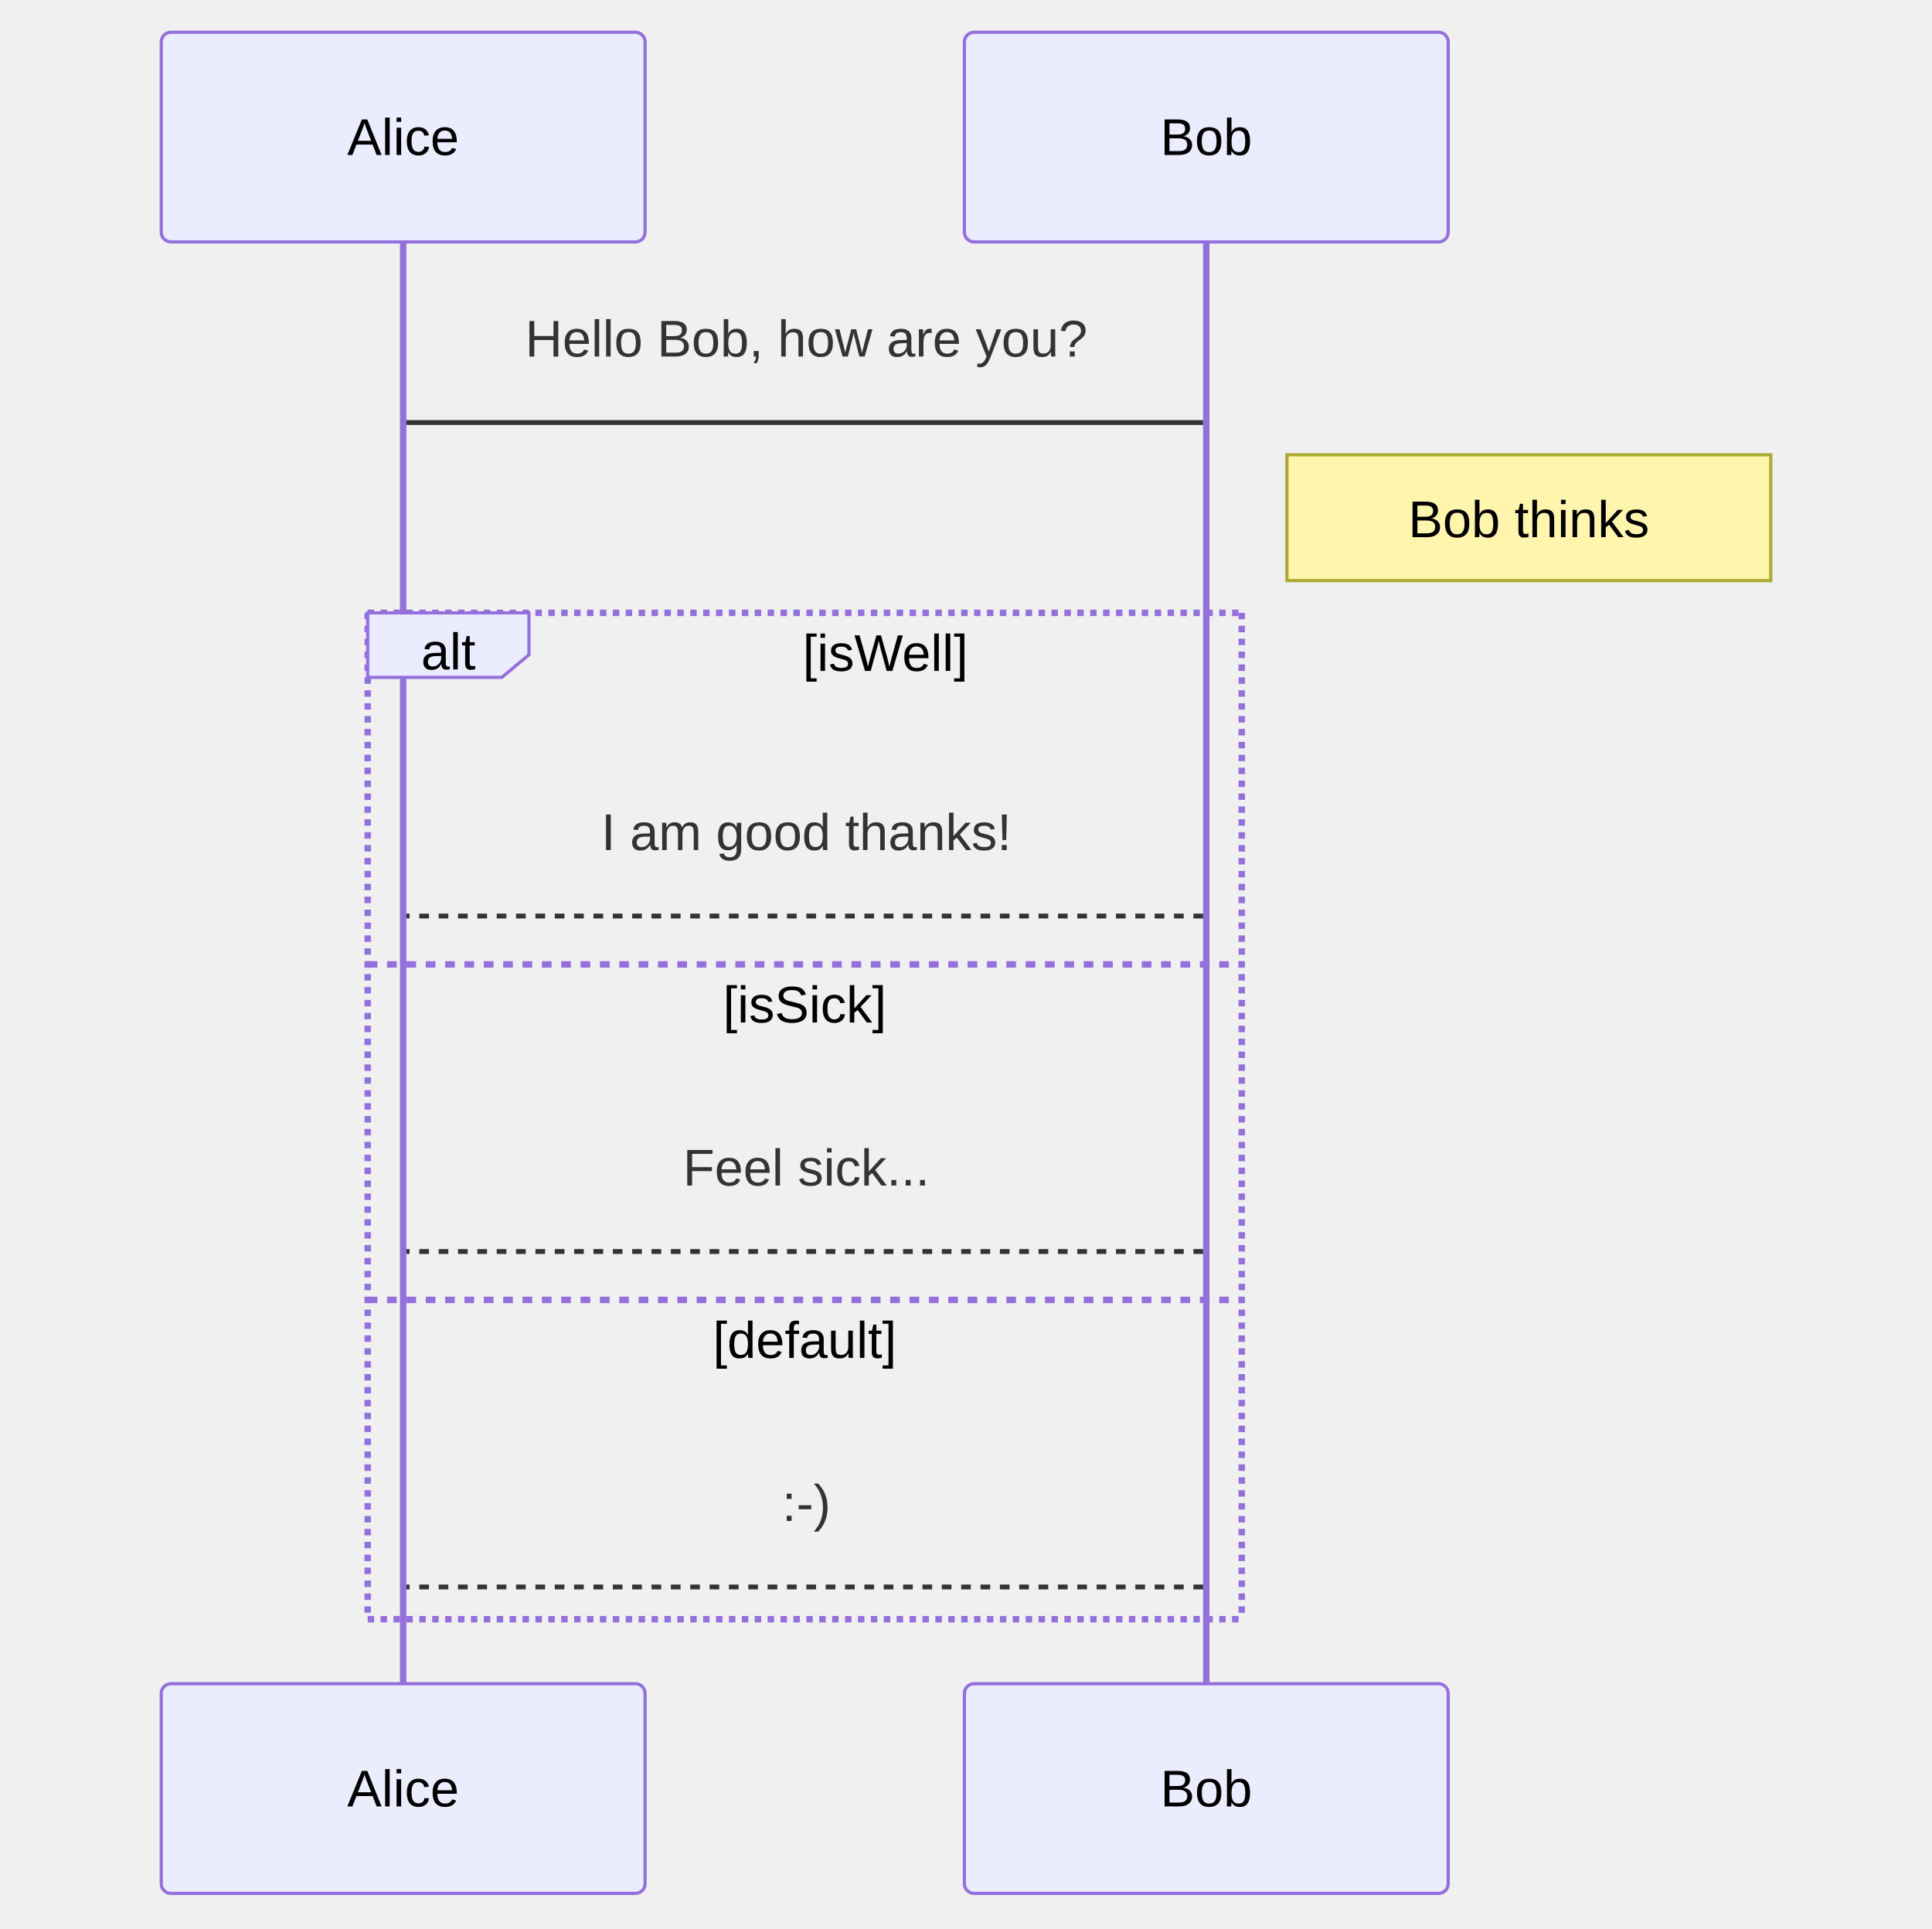
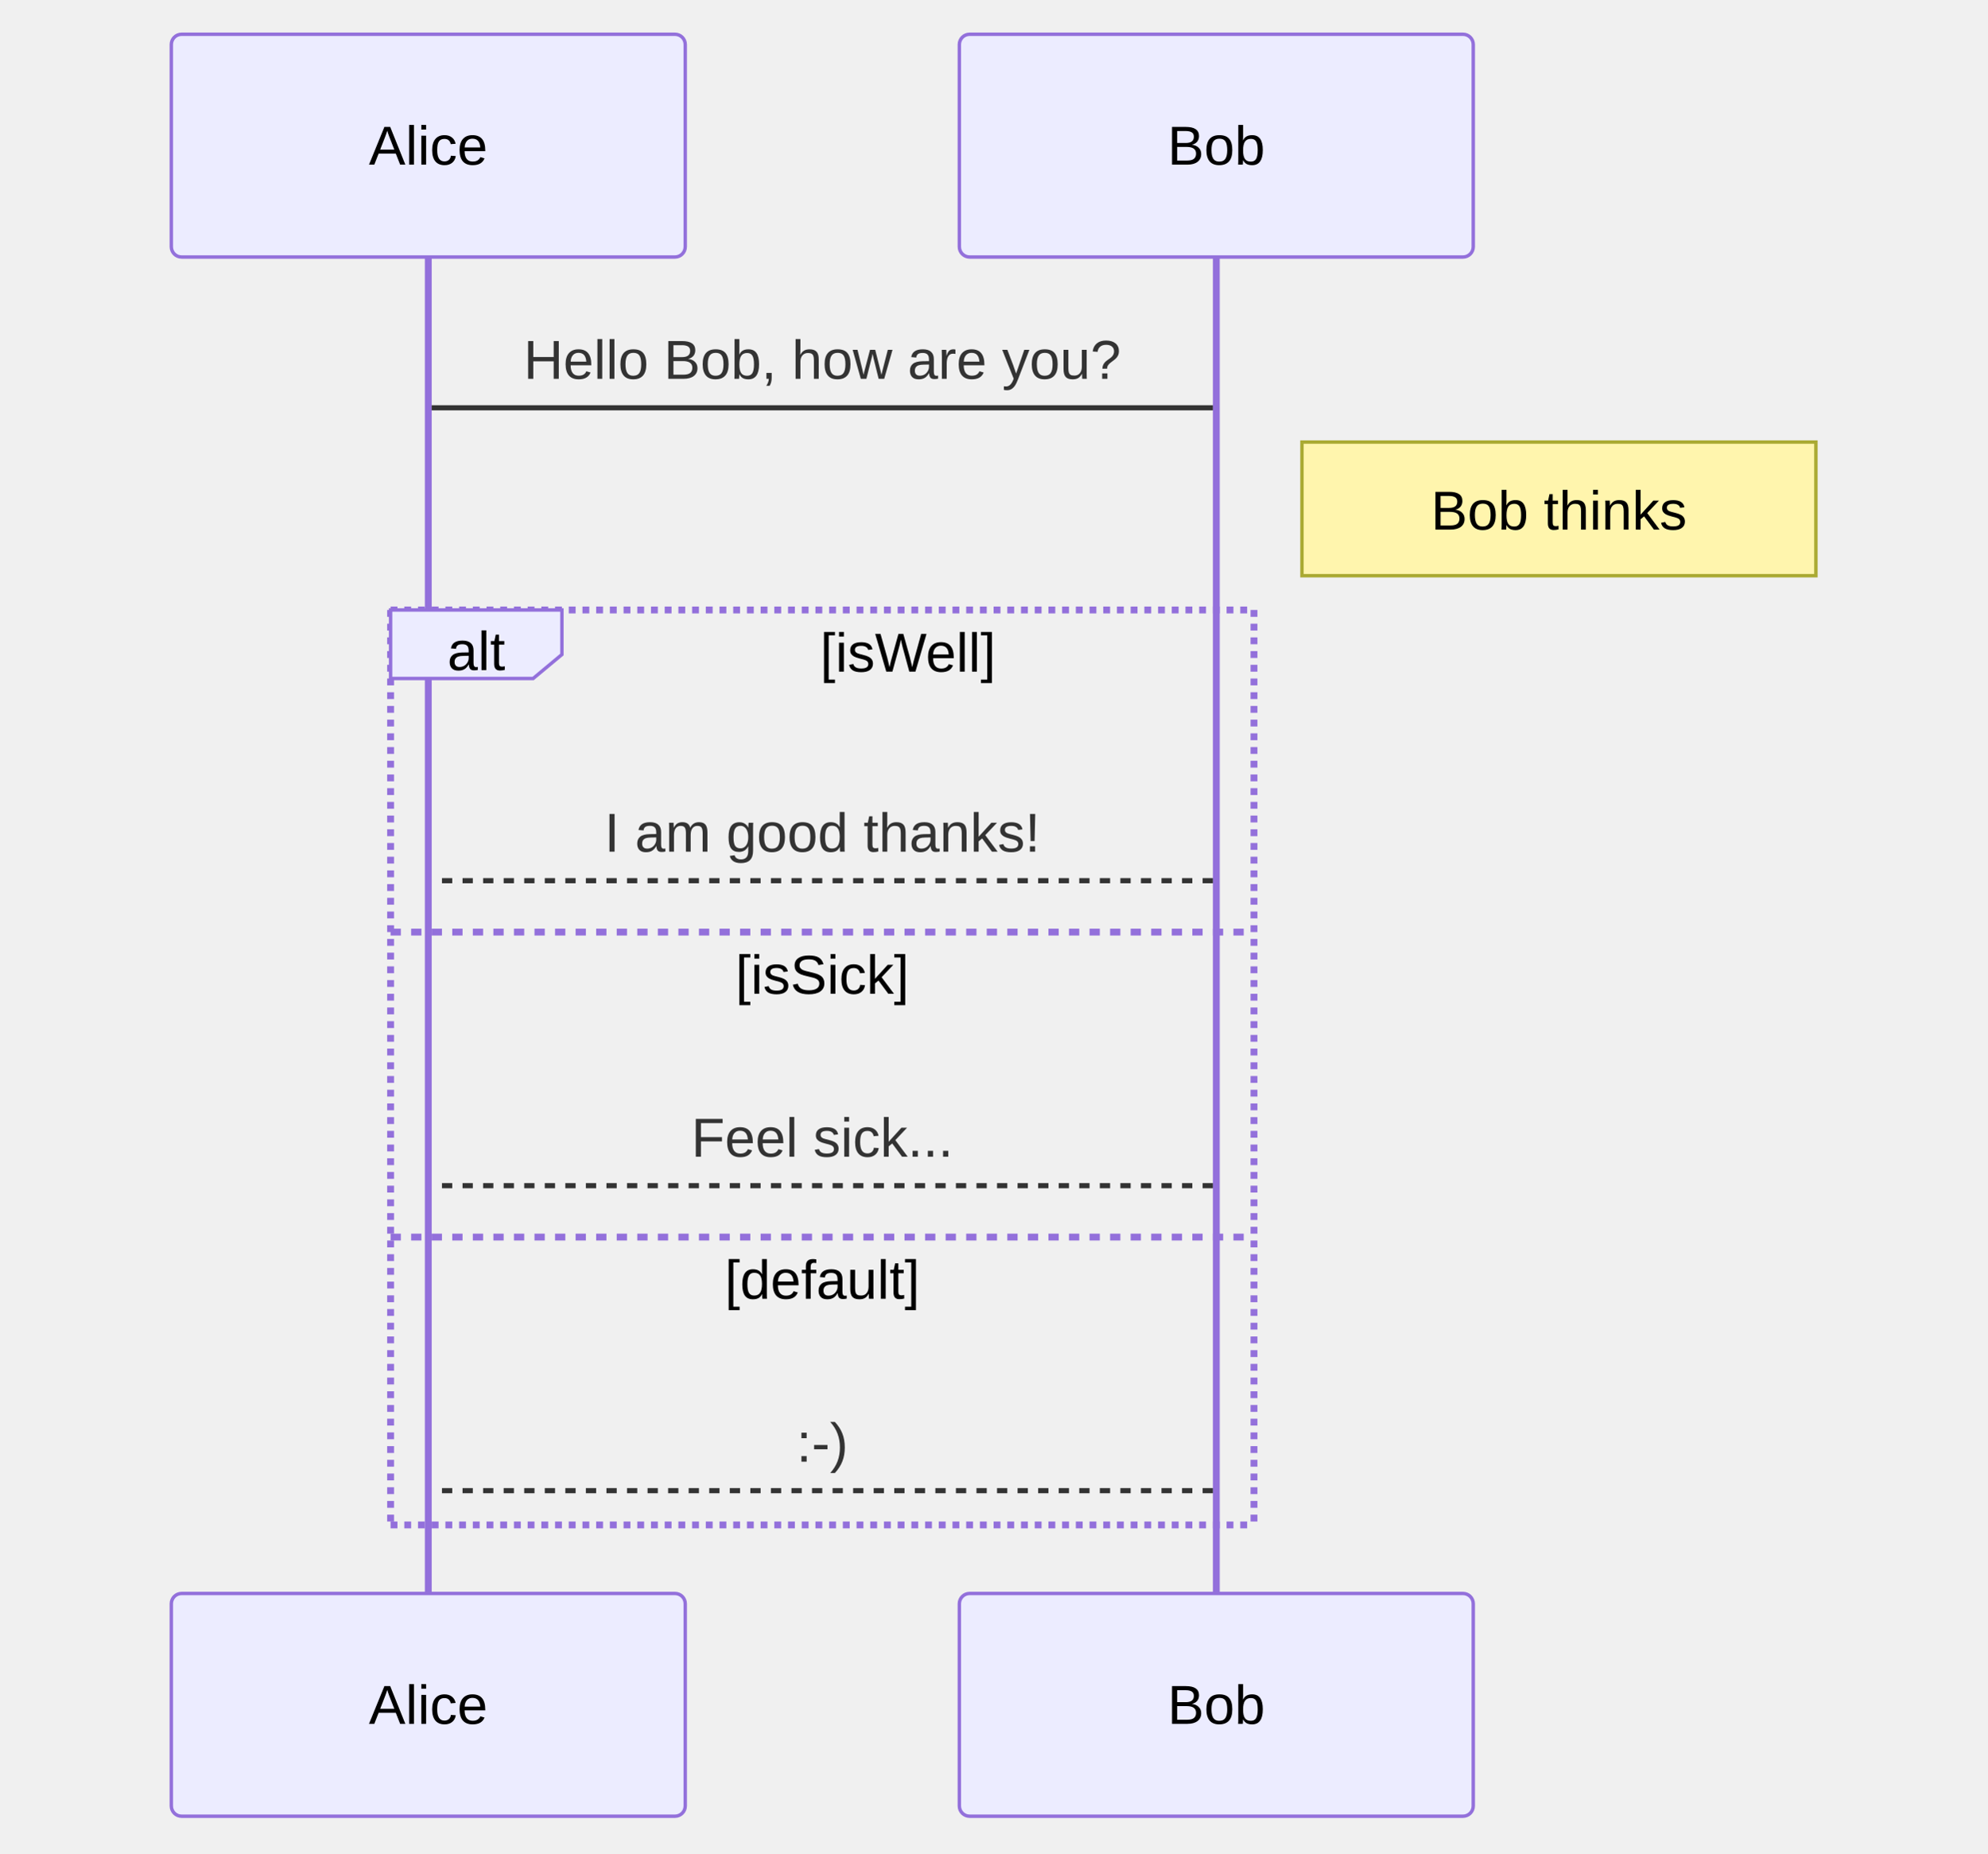
- <svg xmlns="http://www.w3.org/2000/svg" id="upstream_pkgtests_sequencediagram_spec_059" width="100%" style="max-width: 599px; background-color: white;" viewBox="-50 -10 599 598" role="graphics-document document" aria-roledescription="sequence">
+ <svg xmlns="http://www.w3.org/2000/svg" id="upstream_pkgtests_sequencediagram_spec_059" width="100%" style="max-width: 580px; background-color: white;" viewBox="-50 -10 580 541" role="graphics-document document" aria-roledescription="sequence">
  <g>
-     <rect x="249" y="512" fill="#eaeaea" stroke="#666" width="150" height="65" name="Bob" rx="3" ry="3" class="actor actor-bottom" />
-     <text x="324" y="544.5" dominant-baseline="central" alignment-baseline="central" class="actor actor-box" style="text-anchor: middle; font-size: 16px; font-weight: 400;">
-       <tspan x="324" dy="0">Bob</tspan>
+     <rect x="230" y="455" fill="#eaeaea" stroke="#666" width="150" height="65" name="Bob" rx="3" ry="3" class="actor actor-bottom" />
+     <text x="305" y="487.5" dominant-baseline="central" alignment-baseline="central" class="actor actor-box" style="text-anchor: middle; font-size: 16px; font-weight: 400;">
+       <tspan x="305" dy="0">Bob</tspan>
    </text>
  </g>
  <g>
-     <rect x="0" y="512" fill="#eaeaea" stroke="#666" width="150" height="65" name="Alice" rx="3" ry="3" class="actor actor-bottom" />
-     <text x="75" y="544.5" dominant-baseline="central" alignment-baseline="central" class="actor actor-box" style="text-anchor: middle; font-size: 16px; font-weight: 400;">
+     <rect x="0" y="455" fill="#eaeaea" stroke="#666" width="150" height="65" name="Alice" rx="3" ry="3" class="actor actor-bottom" />
+     <text x="75" y="487.5" dominant-baseline="central" alignment-baseline="central" class="actor actor-box" style="text-anchor: middle; font-size: 16px; font-weight: 400;">
      <tspan x="75" dy="0">Alice</tspan>
    </text>
  </g>
  <g>
-     <line id="actor1" x1="324" y1="65" x2="324" y2="512" class="actor-line 200" stroke-width="0.5px" stroke="#999" name="Bob" data-et="life-line" data-id="Bob" />
+     <line id="actor1" x1="305" y1="65" x2="305" y2="455" class="actor-line 200" stroke-width="0.5px" stroke="#999" name="Bob" data-et="life-line" data-id="Bob" />
    <g id="root-1" data-et="participant" data-type="participant" data-id="Bob">
-       <rect x="249" y="0" fill="#eaeaea" stroke="#666" width="150" height="65" name="Bob" rx="3" ry="3" class="actor actor-top" />
-       <text x="324" y="32.5" dominant-baseline="central" alignment-baseline="central" class="actor actor-box" style="text-anchor: middle; font-size: 16px; font-weight: 400;">
-         <tspan x="324" dy="0">Bob</tspan>
+       <rect x="230" y="0" fill="#eaeaea" stroke="#666" width="150" height="65" name="Bob" rx="3" ry="3" class="actor actor-top" />
+       <text x="305" y="32.5" dominant-baseline="central" alignment-baseline="central" class="actor actor-box" style="text-anchor: middle; font-size: 16px; font-weight: 400;">
+         <tspan x="305" dy="0">Bob</tspan>
      </text>
    </g>
  </g>
  <g>
-     <line id="actor0" x1="75" y1="65" x2="75" y2="512" class="actor-line 200" stroke-width="0.5px" stroke="#999" name="Alice" data-et="life-line" data-id="Alice" />
+     <line id="actor0" x1="75" y1="65" x2="75" y2="455" class="actor-line 200" stroke-width="0.5px" stroke="#999" name="Alice" data-et="life-line" data-id="Alice" />
    <g id="root-0" data-et="participant" data-type="participant" data-id="Alice">
      <rect x="0" y="0" fill="#eaeaea" stroke="#666" width="150" height="65" name="Alice" rx="3" ry="3" class="actor actor-top" />
      <text x="75" y="32.5" dominant-baseline="central" alignment-baseline="central" class="actor actor-box" style="text-anchor: middle; font-size: 16px; font-weight: 400;">
        <tspan x="75" dy="0">Alice</tspan>
      </text>
    </g>
  </g>
  <style>#upstream_pkgtests_sequencediagram_spec_059{font-family:"trebuchet ms",verdana,arial,sans-serif;font-size:16px;fill:#333;}@keyframes edge-animation-frame{from{stroke-dashoffset:0;}}@keyframes dash{to{stroke-dashoffset:0;}}#upstream_pkgtests_sequencediagram_spec_059 .edge-animation-slow{stroke-dasharray:9,5!important;stroke-dashoffset:900;animation:dash 50s linear infinite;stroke-linecap:round;}#upstream_pkgtests_sequencediagram_spec_059 .edge-animation-fast{stroke-dasharray:9,5!important;stroke-dashoffset:900;animation:dash 20s linear infinite;stroke-linecap:round;}#upstream_pkgtests_sequencediagram_spec_059 .error-icon{fill:#552222;}#upstream_pkgtests_sequencediagram_spec_059 .error-text{fill:#552222;stroke:#552222;}#upstream_pkgtests_sequencediagram_spec_059 .edge-thickness-normal{stroke-width:1px;}#upstream_pkgtests_sequencediagram_spec_059 .edge-thickness-thick{stroke-width:3.5px;}#upstream_pkgtests_sequencediagram_spec_059 .edge-pattern-solid{stroke-dasharray:0;}#upstream_pkgtests_sequencediagram_spec_059 .edge-thickness-invisible{stroke-width:0;fill:none;}#upstream_pkgtests_sequencediagram_spec_059 .edge-pattern-dashed{stroke-dasharray:3;}#upstream_pkgtests_sequencediagram_spec_059 .edge-pattern-dotted{stroke-dasharray:2;}#upstream_pkgtests_sequencediagram_spec_059 .marker{fill:#333333;stroke:#333333;}#upstream_pkgtests_sequencediagram_spec_059 .marker.cross{stroke:#333333;}#upstream_pkgtests_sequencediagram_spec_059 svg{font-family:"trebuchet ms",verdana,arial,sans-serif;font-size:16px;}#upstream_pkgtests_sequencediagram_spec_059 p{margin:0;}#upstream_pkgtests_sequencediagram_spec_059 .actor{stroke:#9370DB;fill:#ECECFF;stroke-width:1;}#upstream_pkgtests_sequencediagram_spec_059 rect.actor.outer-path[data-look="neo"]{filter:drop-shadow(1px 2px 2px rgba(185, 185, 185, 1));}#upstream_pkgtests_sequencediagram_spec_059 rect.note[data-look="neo"]{stroke:#aaaa33;fill:#fff5ad;filter:drop-shadow(1px 2px 2px rgba(185, 185, 185, 1));}#upstream_pkgtests_sequencediagram_spec_059 text.actor&gt;tspan{fill:black;stroke:none;}#upstream_pkgtests_sequencediagram_spec_059 .actor-line{stroke:#9370DB;}#upstream_pkgtests_sequencediagram_spec_059 .innerArc{stroke-width:1.5;stroke-dasharray:none;}#upstream_pkgtests_sequencediagram_spec_059 .messageLine0{stroke-width:1.5;stroke-dasharray:none;stroke:#333;}#upstream_pkgtests_sequencediagram_spec_059 .messageLine1{stroke-width:1.5;stroke-dasharray:2,2;stroke:#333;}#upstream_pkgtests_sequencediagram_spec_059 [id$="-arrowhead"] path{fill:#333;stroke:#333;}#upstream_pkgtests_sequencediagram_spec_059 .sequenceNumber{fill:white;}#upstream_pkgtests_sequencediagram_spec_059 [id$="-sequencenumber"]{fill:#333;}#upstream_pkgtests_sequencediagram_spec_059 [id$="-crosshead"] path{fill:#333;stroke:#333;}#upstream_pkgtests_sequencediagram_spec_059 .messageText{fill:#333;stroke:none;}#upstream_pkgtests_sequencediagram_spec_059 .labelBox{stroke:#9370DB;fill:#ECECFF;filter:none;}#upstream_pkgtests_sequencediagram_spec_059 .labelText,#upstream_pkgtests_sequencediagram_spec_059 .labelText&gt;tspan{fill:black;stroke:none;}#upstream_pkgtests_sequencediagram_spec_059 .loopText,#upstream_pkgtests_sequencediagram_spec_059 .loopText&gt;tspan{fill:black;stroke:none;}#upstream_pkgtests_sequencediagram_spec_059 .sectionTitle,#upstream_pkgtests_sequencediagram_spec_059 .sectionTitle&gt;tspan{fill:black;stroke:none;}#upstream_pkgtests_sequencediagram_spec_059 .loopLine{stroke-width:2px;stroke-dasharray:2,2;stroke:#9370DB;fill:#9370DB;}#upstream_pkgtests_sequencediagram_spec_059 .note{stroke:#aaaa33;fill:#fff5ad;}#upstream_pkgtests_sequencediagram_spec_059 .noteText,#upstream_pkgtests_sequencediagram_spec_059 .noteText&gt;tspan{fill:black;stroke:none;font-weight:normal;}#upstream_pkgtests_sequencediagram_spec_059 .activation0{fill:#f4f4f4;stroke:#666;}#upstream_pkgtests_sequencediagram_spec_059 .activation1{fill:#f4f4f4;stroke:#666;}#upstream_pkgtests_sequencediagram_spec_059 .activation2{fill:#f4f4f4;stroke:#666;}#upstream_pkgtests_sequencediagram_spec_059 .actorPopupMenu{position:absolute;}#upstream_pkgtests_sequencediagram_spec_059 .actorPopupMenuPanel{position:absolute;fill:#ECECFF;box-shadow:0px 8px 16px 0px rgba(0,0,0,0.2);filter:drop-shadow(3px 5px 2px rgb(0 0 0 / 0.4));}#upstream_pkgtests_sequencediagram_spec_059 .actor-man circle,#upstream_pkgtests_sequencediagram_spec_059 line{fill:#ECECFF;stroke-width:2px;}#upstream_pkgtests_sequencediagram_spec_059 g rect.rect{filter:drop-shadow(1px 2px 2px rgba(185, 185, 185, 1));stroke:#9370DB;}#upstream_pkgtests_sequencediagram_spec_059 .node .neo-node{stroke:#9370DB;}#upstream_pkgtests_sequencediagram_spec_059 [data-look="neo"].node rect,#upstream_pkgtests_sequencediagram_spec_059 [data-look="neo"].cluster rect,#upstream_pkgtests_sequencediagram_spec_059 [data-look="neo"].node polygon{stroke:#9370DB;filter:drop-shadow(1px 2px 2px rgba(185, 185, 185, 1));}#upstream_pkgtests_sequencediagram_spec_059 [data-look="neo"].swimlane.cluster rect{filter:none;}#upstream_pkgtests_sequencediagram_spec_059 [data-look="neo"].node path{stroke:#9370DB;stroke-width:1px;}#upstream_pkgtests_sequencediagram_spec_059 [data-look="neo"].node .outer-path{filter:drop-shadow(1px 2px 2px rgba(185, 185, 185, 1));}#upstream_pkgtests_sequencediagram_spec_059 [data-look="neo"].node .neo-line path{stroke:#9370DB;filter:none;}#upstream_pkgtests_sequencediagram_spec_059 [data-look="neo"].node circle{stroke:#9370DB;filter:drop-shadow(1px 2px 2px rgba(185, 185, 185, 1));}#upstream_pkgtests_sequencediagram_spec_059 [data-look="neo"].node circle .state-start{fill:#000000;}#upstream_pkgtests_sequencediagram_spec_059 [data-look="neo"].icon-shape .icon{fill:#9370DB;filter:drop-shadow(1px 2px 2px rgba(185, 185, 185, 1));}#upstream_pkgtests_sequencediagram_spec_059 [data-look="neo"].icon-shape .icon-neo path{stroke:#9370DB;filter:drop-shadow(1px 2px 2px rgba(185, 185, 185, 1));}#upstream_pkgtests_sequencediagram_spec_059 :root{--mermaid-font-family:"trebuchet ms",verdana,arial,sans-serif;}</style>
  <g />
  <defs>
    <symbol id="upstream_pkgtests_sequencediagram_spec_059-computer" width="24" height="24">
      <path transform="scale(.5)" d="M2 2v13h20v-13h-20zm18 11h-16v-9h16v9zm-10.228 6l.466-1h3.524l.467 1h-4.457zm14.228 3h-24l2-6h2.104l-1.33 4h18.45l-1.297-4h2.073l2 6zm-5-10h-14v-7h14v7z" />
    </symbol>
  </defs>
  <defs>
    <symbol id="upstream_pkgtests_sequencediagram_spec_059-database" fill-rule="evenodd" clip-rule="evenodd">
      <path transform="scale(.5)" d="M12.258.001l.256.004.255.005.253.008.251.01.249.012.247.015.246.016.242.019.241.02.239.023.236.024.233.027.231.028.229.031.225.032.223.034.22.036.217.038.214.04.211.041.208.043.205.045.201.046.198.048.194.05.191.051.187.053.183.054.18.056.175.057.172.059.168.06.163.061.16.063.155.064.15.066.074.033.073.033.071.034.07.034.069.035.068.035.067.035.066.035.064.036.064.036.062.036.06.036.06.037.058.037.058.037.055.038.055.038.053.038.052.038.051.039.05.039.048.039.047.039.045.04.044.04.043.04.041.04.04.041.039.041.037.041.036.041.034.041.033.042.032.042.03.042.029.042.027.042.026.043.024.043.023.043.021.043.02.043.018.044.017.043.015.044.013.044.012.044.011.045.009.044.007.045.006.045.004.045.002.045.001.045v17l-.001.045-.002.045-.004.045-.006.045-.007.045-.009.044-.011.045-.012.044-.013.044-.015.044-.017.043-.018.044-.02.043-.021.043-.023.043-.024.043-.026.043-.027.042-.029.042-.03.042-.032.042-.033.042-.034.041-.036.041-.037.041-.039.041-.04.041-.041.04-.043.04-.044.04-.045.04-.047.039-.048.039-.05.039-.051.039-.052.038-.053.038-.055.038-.055.038-.058.037-.058.037-.06.037-.06.036-.062.036-.064.036-.064.036-.066.035-.067.035-.068.035-.069.035-.07.034-.071.034-.073.033-.074.033-.15.066-.155.064-.16.063-.163.061-.168.06-.172.059-.175.057-.18.056-.183.054-.187.053-.191.051-.194.05-.198.048-.201.046-.205.045-.208.043-.211.041-.214.04-.217.038-.22.036-.223.034-.225.032-.229.031-.231.028-.233.027-.236.024-.239.023-.241.02-.242.019-.246.016-.247.015-.249.012-.251.01-.253.008-.255.005-.256.004-.258.001-.258-.001-.256-.004-.255-.005-.253-.008-.251-.01-.249-.012-.247-.015-.245-.016-.243-.019-.241-.02-.238-.023-.236-.024-.234-.027-.231-.028-.228-.031-.226-.032-.223-.034-.22-.036-.217-.038-.214-.04-.211-.041-.208-.043-.204-.045-.201-.046-.198-.048-.195-.05-.19-.051-.187-.053-.184-.054-.179-.056-.176-.057-.172-.059-.167-.06-.164-.061-.159-.063-.155-.064-.151-.066-.074-.033-.072-.033-.072-.034-.07-.034-.069-.035-.068-.035-.067-.035-.066-.035-.064-.036-.063-.036-.062-.036-.061-.036-.06-.037-.058-.037-.057-.037-.056-.038-.055-.038-.053-.038-.052-.038-.051-.039-.049-.039-.049-.039-.046-.039-.046-.04-.044-.04-.043-.04-.041-.04-.04-.041-.039-.041-.037-.041-.036-.041-.034-.041-.033-.042-.032-.042-.03-.042-.029-.042-.027-.042-.026-.043-.024-.043-.023-.043-.021-.043-.02-.043-.018-.044-.017-.043-.015-.044-.013-.044-.012-.044-.011-.045-.009-.044-.007-.045-.006-.045-.004-.045-.002-.045-.001-.045v-17l.001-.045.002-.045.004-.045.006-.045.007-.045.009-.044.011-.045.012-.044.013-.044.015-.044.017-.043.018-.044.02-.043.021-.043.023-.043.024-.043.026-.043.027-.042.029-.042.03-.042.032-.042.033-.042.034-.041.036-.041.037-.041.039-.041.04-.041.041-.04.043-.04.044-.04.046-.04.046-.039.049-.039.049-.039.051-.039.052-.038.053-.038.055-.038.056-.038.057-.037.058-.037.06-.037.061-.036.062-.036.063-.036.064-.036.066-.035.067-.035.068-.035.069-.035.07-.034.072-.034.072-.033.074-.033.151-.066.155-.064.159-.063.164-.061.167-.06.172-.059.176-.057.179-.056.184-.054.187-.053.19-.051.195-.05.198-.048.201-.046.204-.045.208-.043.211-.041.214-.04.217-.038.22-.036.223-.034.226-.032.228-.031.231-.028.234-.027.236-.024.238-.023.241-.02.243-.019.245-.016.247-.015.249-.012.251-.01.253-.008.255-.005.256-.004.258-.001.258.001zm-9.258 20.499v.01l.001.021.003.021.004.022.005.021.006.022.007.022.009.023.01.022.011.023.012.023.013.023.015.023.016.024.017.023.018.024.019.024.021.024.022.025.023.024.024.025.052.049.056.05.061.051.066.051.07.051.075.051.079.052.084.052.088.052.092.052.097.052.102.051.105.052.11.052.114.051.119.051.123.051.127.05.131.05.135.05.139.048.144.049.147.047.152.047.155.047.16.045.163.045.167.043.171.043.176.041.178.041.183.039.187.039.19.037.194.035.197.035.202.033.204.031.209.03.212.029.216.027.219.025.222.024.226.021.23.02.233.018.236.016.24.015.243.012.246.01.249.008.253.005.256.004.259.001.26-.001.257-.004.254-.005.25-.008.247-.011.244-.012.241-.014.237-.016.233-.018.231-.021.226-.021.224-.024.22-.026.216-.027.212-.028.21-.031.205-.031.202-.034.198-.034.194-.036.191-.037.187-.039.183-.04.179-.04.175-.042.172-.043.168-.044.163-.045.16-.046.155-.046.152-.047.148-.048.143-.049.139-.049.136-.05.131-.05.126-.05.123-.051.118-.052.114-.051.11-.052.106-.052.101-.052.096-.052.092-.052.088-.053.083-.051.079-.052.074-.052.07-.051.065-.051.06-.051.056-.05.051-.05.023-.024.023-.025.021-.024.02-.024.019-.024.018-.024.017-.024.015-.023.014-.024.013-.023.012-.023.01-.023.01-.022.008-.022.006-.022.006-.022.004-.022.004-.021.001-.021.001-.021v-4.127l-.077.055-.08.053-.083.054-.085.053-.087.052-.09.052-.093.051-.095.05-.097.05-.1.049-.102.049-.105.048-.106.047-.109.047-.111.046-.114.045-.115.045-.118.044-.12.043-.122.042-.124.042-.126.041-.128.04-.13.04-.132.038-.134.038-.135.037-.138.037-.139.035-.142.035-.143.034-.144.033-.147.032-.148.031-.15.03-.151.03-.153.029-.154.027-.156.027-.158.026-.159.025-.161.024-.162.023-.163.022-.165.021-.166.02-.167.019-.169.018-.169.017-.171.016-.173.015-.173.014-.175.013-.175.012-.177.011-.178.01-.179.008-.179.008-.181.006-.182.005-.182.004-.184.003-.184.002h-.37l-.184-.002-.184-.003-.182-.004-.182-.005-.181-.006-.179-.008-.179-.008-.178-.01-.176-.011-.176-.012-.175-.013-.173-.014-.172-.015-.171-.016-.17-.017-.169-.018-.167-.019-.166-.02-.165-.021-.163-.022-.162-.023-.161-.024-.159-.025-.157-.026-.156-.027-.155-.027-.153-.029-.151-.03-.15-.03-.148-.031-.146-.032-.145-.033-.143-.034-.141-.035-.14-.035-.137-.037-.136-.037-.134-.038-.132-.038-.13-.04-.128-.04-.126-.041-.124-.042-.122-.042-.12-.044-.117-.043-.116-.045-.113-.045-.112-.046-.109-.047-.106-.047-.105-.048-.102-.049-.1-.049-.097-.05-.095-.05-.093-.052-.09-.051-.087-.052-.085-.053-.083-.054-.08-.054-.077-.054v4.127zm0-5.654v.011l.001.021.003.021.004.021.005.022.006.022.007.022.009.022.01.022.011.023.012.023.013.023.015.024.016.023.017.024.018.024.019.024.021.024.022.024.023.025.024.024.052.05.056.05.061.05.066.051.07.051.075.052.079.051.084.052.088.052.092.052.097.052.102.052.105.052.11.051.114.051.119.052.123.05.127.051.131.05.135.049.139.049.144.048.147.048.152.047.155.046.16.045.163.045.167.044.171.042.176.042.178.04.183.04.187.038.19.037.194.036.197.034.202.033.204.032.209.03.212.028.216.027.219.025.222.024.226.022.23.02.233.018.236.016.24.014.243.012.246.01.249.008.253.006.256.003.259.001.26-.001.257-.003.254-.006.25-.008.247-.01.244-.012.241-.015.237-.016.233-.018.231-.02.226-.022.224-.024.22-.025.216-.027.212-.029.21-.03.205-.032.202-.033.198-.035.194-.036.191-.037.187-.039.183-.039.179-.041.175-.042.172-.043.168-.044.163-.045.16-.045.155-.047.152-.047.148-.048.143-.048.139-.05.136-.049.131-.05.126-.051.123-.051.118-.051.114-.052.11-.052.106-.052.101-.052.096-.052.092-.052.088-.052.083-.052.079-.052.074-.051.07-.052.065-.051.06-.05.056-.051.051-.049.023-.025.023-.024.021-.025.02-.024.019-.024.018-.024.017-.024.015-.023.014-.023.013-.024.012-.022.01-.023.01-.023.008-.022.006-.022.006-.022.004-.021.004-.022.001-.021.001-.021v-4.139l-.077.054-.08.054-.083.054-.085.052-.087.053-.09.051-.093.051-.095.051-.097.05-.1.049-.102.049-.105.048-.106.047-.109.047-.111.046-.114.045-.115.044-.118.044-.12.044-.122.042-.124.042-.126.041-.128.04-.13.039-.132.039-.134.038-.135.037-.138.036-.139.036-.142.035-.143.033-.144.033-.147.033-.148.031-.15.03-.151.03-.153.028-.154.028-.156.027-.158.026-.159.025-.161.024-.162.023-.163.022-.165.021-.166.02-.167.019-.169.018-.169.017-.171.016-.173.015-.173.014-.175.013-.175.012-.177.011-.178.009-.179.009-.179.007-.181.007-.182.005-.182.004-.184.003-.184.002h-.37l-.184-.002-.184-.003-.182-.004-.182-.005-.181-.007-.179-.007-.179-.009-.178-.009-.176-.011-.176-.012-.175-.013-.173-.014-.172-.015-.171-.016-.17-.017-.169-.018-.167-.019-.166-.02-.165-.021-.163-.022-.162-.023-.161-.024-.159-.025-.157-.026-.156-.027-.155-.028-.153-.028-.151-.03-.15-.03-.148-.031-.146-.033-.145-.033-.143-.033-.141-.035-.14-.036-.137-.036-.136-.037-.134-.038-.132-.039-.13-.039-.128-.04-.126-.041-.124-.042-.122-.043-.12-.043-.117-.044-.116-.044-.113-.046-.112-.046-.109-.046-.106-.047-.105-.048-.102-.049-.1-.049-.097-.05-.095-.051-.093-.051-.09-.051-.087-.053-.085-.052-.083-.054-.08-.054-.077-.054v4.139zm0-5.666v.011l.001.02.003.022.004.021.005.022.006.021.007.022.009.023.01.022.011.023.012.023.013.023.015.023.016.024.017.024.018.023.019.024.021.025.022.024.023.024.024.025.052.05.056.05.061.05.066.051.07.051.075.052.079.051.084.052.088.052.092.052.097.052.102.052.105.051.11.052.114.051.119.051.123.051.127.05.131.05.135.05.139.049.144.048.147.048.152.047.155.046.16.045.163.045.167.043.171.043.176.042.178.04.183.04.187.038.19.037.194.036.197.034.202.033.204.032.209.03.212.028.216.027.219.025.222.024.226.021.23.02.233.018.236.017.24.014.243.012.246.01.249.008.253.006.256.003.259.001.26-.001.257-.003.254-.006.25-.008.247-.01.244-.013.241-.014.237-.016.233-.018.231-.02.226-.022.224-.024.22-.025.216-.027.212-.029.21-.03.205-.032.202-.033.198-.035.194-.036.191-.037.187-.039.183-.039.179-.041.175-.042.172-.043.168-.044.163-.045.16-.045.155-.047.152-.047.148-.048.143-.049.139-.049.136-.049.131-.051.126-.05.123-.051.118-.052.114-.051.11-.052.106-.052.101-.052.096-.052.092-.052.088-.052.083-.052.079-.052.074-.052.07-.051.065-.051.06-.051.056-.05.051-.049.023-.025.023-.025.021-.024.02-.024.019-.024.018-.024.017-.024.015-.023.014-.024.013-.023.012-.023.01-.022.01-.023.008-.022.006-.022.006-.022.004-.022.004-.021.001-.021.001-.021v-4.153l-.077.054-.08.054-.083.053-.085.053-.087.053-.09.051-.093.051-.095.051-.097.05-.1.049-.102.048-.105.048-.106.048-.109.046-.111.046-.114.046-.115.044-.118.044-.12.043-.122.043-.124.042-.126.041-.128.04-.13.039-.132.039-.134.038-.135.037-.138.036-.139.036-.142.034-.143.034-.144.033-.147.032-.148.032-.15.03-.151.03-.153.028-.154.028-.156.027-.158.026-.159.024-.161.024-.162.023-.163.023-.165.021-.166.02-.167.019-.169.018-.169.017-.171.016-.173.015-.173.014-.175.013-.175.012-.177.01-.178.01-.179.009-.179.007-.181.006-.182.006-.182.004-.184.003-.184.001-.185.001-.185-.001-.184-.001-.184-.003-.182-.004-.182-.006-.181-.006-.179-.007-.179-.009-.178-.01-.176-.01-.176-.012-.175-.013-.173-.014-.172-.015-.171-.016-.17-.017-.169-.018-.167-.019-.166-.02-.165-.021-.163-.023-.162-.023-.161-.024-.159-.024-.157-.026-.156-.027-.155-.028-.153-.028-.151-.03-.15-.03-.148-.032-.146-.032-.145-.033-.143-.034-.141-.034-.14-.036-.137-.036-.136-.037-.134-.038-.132-.039-.13-.039-.128-.041-.126-.041-.124-.041-.122-.043-.12-.043-.117-.044-.116-.044-.113-.046-.112-.046-.109-.046-.106-.048-.105-.048-.102-.048-.1-.05-.097-.049-.095-.051-.093-.051-.09-.052-.087-.052-.085-.053-.083-.053-.08-.054-.077-.054v4.153zm8.74-8.179l-.257.004-.254.005-.25.008-.247.011-.244.012-.241.014-.237.016-.233.018-.231.021-.226.022-.224.023-.22.026-.216.027-.212.028-.21.031-.205.032-.202.033-.198.034-.194.036-.191.038-.187.038-.183.04-.179.041-.175.042-.172.043-.168.043-.163.045-.16.046-.155.046-.152.048-.148.048-.143.048-.139.049-.136.05-.131.05-.126.051-.123.051-.118.051-.114.052-.11.052-.106.052-.101.052-.096.052-.092.052-.088.052-.083.052-.079.052-.074.051-.07.052-.065.051-.06.05-.056.05-.051.05-.023.025-.023.024-.021.024-.02.025-.019.024-.018.024-.017.023-.015.024-.014.023-.013.023-.012.023-.01.023-.01.022-.008.022-.006.023-.006.021-.004.022-.004.021-.001.021-.001.021.001.021.001.021.004.021.004.022.006.021.006.023.008.022.01.022.01.023.012.023.013.023.014.023.015.024.017.023.018.024.019.024.02.025.021.024.023.024.023.025.051.05.056.05.06.05.065.051.07.052.074.051.079.052.083.052.088.052.092.052.096.052.101.052.106.052.11.052.114.052.118.051.123.051.126.051.131.05.136.05.139.049.143.048.148.048.152.048.155.046.16.046.163.045.168.043.172.043.175.042.179.041.183.04.187.038.191.038.194.036.198.034.202.033.205.032.21.031.212.028.216.027.22.026.224.023.226.022.231.021.233.018.237.016.241.014.244.012.247.011.25.008.254.005.257.004.26.001.26-.001.257-.004.254-.005.25-.008.247-.011.244-.012.241-.014.237-.016.233-.018.231-.021.226-.022.224-.023.22-.026.216-.027.212-.028.21-.031.205-.032.202-.033.198-.034.194-.036.191-.038.187-.038.183-.04.179-.041.175-.042.172-.043.168-.043.163-.045.16-.046.155-.046.152-.048.148-.048.143-.048.139-.049.136-.05.131-.05.126-.051.123-.051.118-.051.114-.052.11-.052.106-.052.101-.052.096-.052.092-.052.088-.052.083-.052.079-.052.074-.051.07-.052.065-.051.06-.05.056-.05.051-.05.023-.025.023-.024.021-.024.02-.025.019-.024.018-.024.017-.023.015-.024.014-.023.013-.023.012-.023.01-.023.01-.022.008-.022.006-.023.006-.021.004-.022.004-.021.001-.021.001-.021-.001-.021-.001-.021-.004-.021-.004-.022-.006-.021-.006-.023-.008-.022-.01-.022-.01-.023-.012-.023-.013-.023-.014-.023-.015-.024-.017-.023-.018-.024-.019-.024-.02-.025-.021-.024-.023-.024-.023-.025-.051-.05-.056-.05-.06-.05-.065-.051-.07-.052-.074-.051-.079-.052-.083-.052-.088-.052-.092-.052-.096-.052-.101-.052-.106-.052-.11-.052-.114-.052-.118-.051-.123-.051-.126-.051-.131-.05-.136-.05-.139-.049-.143-.048-.148-.048-.152-.048-.155-.046-.16-.046-.163-.045-.168-.043-.172-.043-.175-.042-.179-.041-.183-.04-.187-.038-.191-.038-.194-.036-.198-.034-.202-.033-.205-.032-.21-.031-.212-.028-.216-.027-.22-.026-.224-.023-.226-.022-.231-.021-.233-.018-.237-.016-.241-.014-.244-.012-.247-.011-.25-.008-.254-.005-.257-.004-.26-.001-.26.001z" />
    </symbol>
  </defs>
  <defs>
    <symbol id="upstream_pkgtests_sequencediagram_spec_059-clock" width="24" height="24">
      <path transform="scale(.5)" d="M12 2c5.514 0 10 4.486 10 10s-4.486 10-10 10-10-4.486-10-10 4.486-10 10-10zm0-2c-6.627 0-12 5.373-12 12s5.373 12 12 12 12-5.373 12-12-5.373-12-12-12zm5.848 12.459c.202.038.202.333.001.372-1.907.361-6.045 1.111-6.547 1.111-.719 0-1.301-.582-1.301-1.301 0-.512.77-5.447 1.125-7.445.034-.192.312-.181.343.014l.985 6.238 5.394 1.011z" />
    </symbol>
  </defs>
  <defs>
    <marker id="upstream_pkgtests_sequencediagram_spec_059-arrowhead" refX="7.9" refY="5" markerUnits="userSpaceOnUse" markerWidth="12" markerHeight="12" orient="auto-start-reverse">
      <path d="M -1 0 L 10 5 L 0 10 z" />
    </marker>
  </defs>
  <defs>
    <marker id="upstream_pkgtests_sequencediagram_spec_059-crosshead" markerWidth="15" markerHeight="8" orient="auto" refX="4" refY="4.5">
      <path fill="none" stroke="#000000" stroke-width="1pt" d="M 1,2 L 6,7 M 6,2 L 1,7" style="stroke-dasharray: 0, 0;" />
    </marker>
  </defs>
  <defs>
    <marker id="upstream_pkgtests_sequencediagram_spec_059-filled-head" refX="15.5" refY="7" markerWidth="20" markerHeight="28" orient="auto">
      <path d="M 18,7 L9,13 L14,7 L9,1 Z" />
    </marker>
  </defs>
  <defs>
    <marker id="upstream_pkgtests_sequencediagram_spec_059-sequencenumber" refX="15" refY="15" markerWidth="60" markerHeight="40" orient="auto">
      <circle cx="15" cy="15" r="6" />
    </marker>
  </defs>
  <defs>
    <marker id="upstream_pkgtests_sequencediagram_spec_059-solidTopArrowHead" refX="7.9" refY="7.25" markerUnits="userSpaceOnUse" markerWidth="12" markerHeight="12" orient="auto-start-reverse">
      <path d="M 0 0 L 10 8 L 0 8 z" />
    </marker>
  </defs>
  <defs>
    <marker id="upstream_pkgtests_sequencediagram_spec_059-solidBottomArrowHead" refX="7.9" refY="0.75" markerUnits="userSpaceOnUse" markerWidth="12" markerHeight="12" orient="auto-start-reverse">
      <path d="M 0 0 L 10 0 L 0 8 z" />
    </marker>
  </defs>
  <defs>
    <marker id="upstream_pkgtests_sequencediagram_spec_059-stickTopArrowHead" refX="7.5" refY="7" markerUnits="userSpaceOnUse" markerWidth="12" markerHeight="12" orient="auto-start-reverse">
      <path d="M 0 0 L 7 7" stroke="black" stroke-width="1.5" fill="none" />
    </marker>
  </defs>
  <defs>
    <marker id="upstream_pkgtests_sequencediagram_spec_059-stickBottomArrowHead" refX="7.5" refY="0" markerUnits="userSpaceOnUse" markerWidth="12" markerHeight="12" orient="auto-start-reverse">
      <path d="M 0 7 L 7 0" stroke="black" stroke-width="1.5" fill="none" />
    </marker>
  </defs>
  <g data-et="note" data-id="i1">
-     <rect x="349" y="131" fill="#EDF2AE" stroke="#666" width="150" height="39" class="note" />
-     <text x="424" y="136" text-anchor="middle" dominant-baseline="middle" alignment-baseline="middle" class="noteText" dy="1em" style="font-size: 16px; font-weight: 400;">
-       <tspan x="424">Bob thinks</tspan>
+     <rect x="330" y="119" fill="#EDF2AE" stroke="#666" width="150" height="39" class="note" />
+     <text x="405" y="124" text-anchor="middle" dominant-baseline="middle" alignment-baseline="middle" class="noteText" dy="1em" style="font-size: 16px; font-weight: 400;">
+       <tspan x="405">Bob thinks</tspan>
    </text>
  </g>
  <g data-et="control-structure" data-id="i8">
-     <line x1="64" y1="180" x2="335" y2="180" class="loopLine" />
-     <line x1="335" y1="180" x2="335" y2="492" class="loopLine" />
-     <line x1="64" y1="492" x2="335" y2="492" class="loopLine" />
-     <line x1="64" y1="180" x2="64" y2="492" class="loopLine" />
-     <line x1="64" y1="289" x2="335" y2="289" class="loopLine" style="stroke-dasharray: 3, 3;" />
-     <line x1="64" y1="393" x2="335" y2="393" class="loopLine" style="stroke-dasharray: 3, 3;" />
-     <polygon points="64,180 114,180 114,193 105.6,200 64,200" class="labelBox" />
-     <text x="89" y="193" text-anchor="middle" dominant-baseline="middle" alignment-baseline="middle" class="labelText" style="font-size: 16px; font-weight: 400;">alt</text>
-     <text x="224.5" y="198" text-anchor="middle" class="loopText" style="font-size: 16px; font-weight: 400;">
-       <tspan x="224.5">[isWell]</tspan>
+     <line x1="64" y1="168" x2="316" y2="168" class="loopLine" />
+     <line x1="316" y1="168" x2="316" y2="435" class="loopLine" />
+     <line x1="64" y1="435" x2="316" y2="435" class="loopLine" />
+     <line x1="64" y1="168" x2="64" y2="435" class="loopLine" />
+     <line x1="64" y1="262" x2="316" y2="262" class="loopLine" style="stroke-dasharray: 3, 3;" />
+     <line x1="64" y1="351" x2="316" y2="351" class="loopLine" style="stroke-dasharray: 3, 3;" />
+     <polygon points="64,168 114,168 114,181 105.6,188 64,188" class="labelBox" />
+     <text x="89" y="181" text-anchor="middle" dominant-baseline="middle" alignment-baseline="middle" class="labelText" style="font-size: 16px; font-weight: 400;">alt</text>
+     <text x="215" y="186" text-anchor="middle" class="loopText" style="font-size: 16px; font-weight: 400;">
+       <tspan x="215">[isWell]</tspan>
    </text>
-     <text x="199.5" y="307" text-anchor="middle" class="sectionTitle" style="font-size: 16px; font-weight: 400;">[isSick]</text>
-     <text x="199.5" y="411" text-anchor="middle" class="sectionTitle" style="font-size: 16px; font-weight: 400;">[default]</text>
+     <text x="190" y="280" text-anchor="middle" class="sectionTitle" style="font-size: 16px; font-weight: 400;">[isSick]</text>
+     <text x="190" y="369" text-anchor="middle" class="sectionTitle" style="font-size: 16px; font-weight: 400;">[default]</text>
  </g>
-   <text x="200" y="80" text-anchor="middle" dominant-baseline="middle" alignment-baseline="middle" class="messageText" dy="1em" style="font-size: 16px; font-weight: 400;">Hello Bob, how are you?</text>
-   <line x1="76" y1="121" x2="323" y2="121" class="messageLine0" data-et="message" data-id="i0" data-from="Alice" data-to="Bob" stroke-width="2" stroke="none" style="fill: none;" />
-   <text x="200" y="233" text-anchor="middle" dominant-baseline="middle" alignment-baseline="middle" class="messageText" dy="1em" style="font-size: 16px; font-weight: 400;">I am good thanks!</text>
-   <line x1="323" y1="274" x2="76" y2="274" class="messageLine1" data-et="message" data-id="i3" data-from="Bob" data-to="Alice" stroke-width="2" stroke="none" style="stroke-dasharray: 3, 3; fill: none;" />
-   <text x="200" y="337" text-anchor="middle" dominant-baseline="middle" alignment-baseline="middle" class="messageText" dy="1em" style="font-size: 16px; font-weight: 400;">Feel sick...</text>
-   <line x1="323" y1="378" x2="76" y2="378" class="messageLine1" data-et="message" data-id="i5" data-from="Bob" data-to="Alice" stroke-width="2" stroke="none" style="stroke-dasharray: 3, 3; fill: none;" />
-   <text x="200" y="441" text-anchor="middle" dominant-baseline="middle" alignment-baseline="middle" class="messageText" dy="1em" style="font-size: 16px; font-weight: 400;">:-)</text>
-   <line x1="323" y1="482" x2="76" y2="482" class="messageLine1" data-et="message" data-id="i7" data-from="Bob" data-to="Alice" stroke-width="2" stroke="none" style="stroke-dasharray: 3, 3; fill: none;" />
+   <text x="190" y="80" text-anchor="middle" dominant-baseline="middle" alignment-baseline="middle" class="messageText" dy="1em" style="font-size: 16px; font-weight: 400;">Hello Bob, how are you?</text>
+   <line x1="76" y1="109" x2="304" y2="109" class="messageLine0" data-et="message" data-id="i0" data-from="Alice" data-to="Bob" stroke-width="2" stroke="none" style="fill: none;" />
+   <text x="190" y="218" text-anchor="middle" dominant-baseline="middle" alignment-baseline="middle" class="messageText" dy="1em" style="font-size: 16px; font-weight: 400;">I am good thanks!</text>
+   <line x1="304" y1="247" x2="76" y2="247" class="messageLine1" data-et="message" data-id="i3" data-from="Bob" data-to="Alice" stroke-width="2" stroke="none" style="stroke-dasharray: 3, 3; fill: none;" />
+   <text x="190" y="307" text-anchor="middle" dominant-baseline="middle" alignment-baseline="middle" class="messageText" dy="1em" style="font-size: 16px; font-weight: 400;">Feel sick...</text>
+   <line x1="304" y1="336" x2="76" y2="336" class="messageLine1" data-et="message" data-id="i5" data-from="Bob" data-to="Alice" stroke-width="2" stroke="none" style="stroke-dasharray: 3, 3; fill: none;" />
+   <text x="190" y="396" text-anchor="middle" dominant-baseline="middle" alignment-baseline="middle" class="messageText" dy="1em" style="font-size: 16px; font-weight: 400;">:-)</text>
+   <line x1="304" y1="425" x2="76" y2="425" class="messageLine1" data-et="message" data-id="i7" data-from="Bob" data-to="Alice" stroke-width="2" stroke="none" style="stroke-dasharray: 3, 3; fill: none;" />
</svg>
